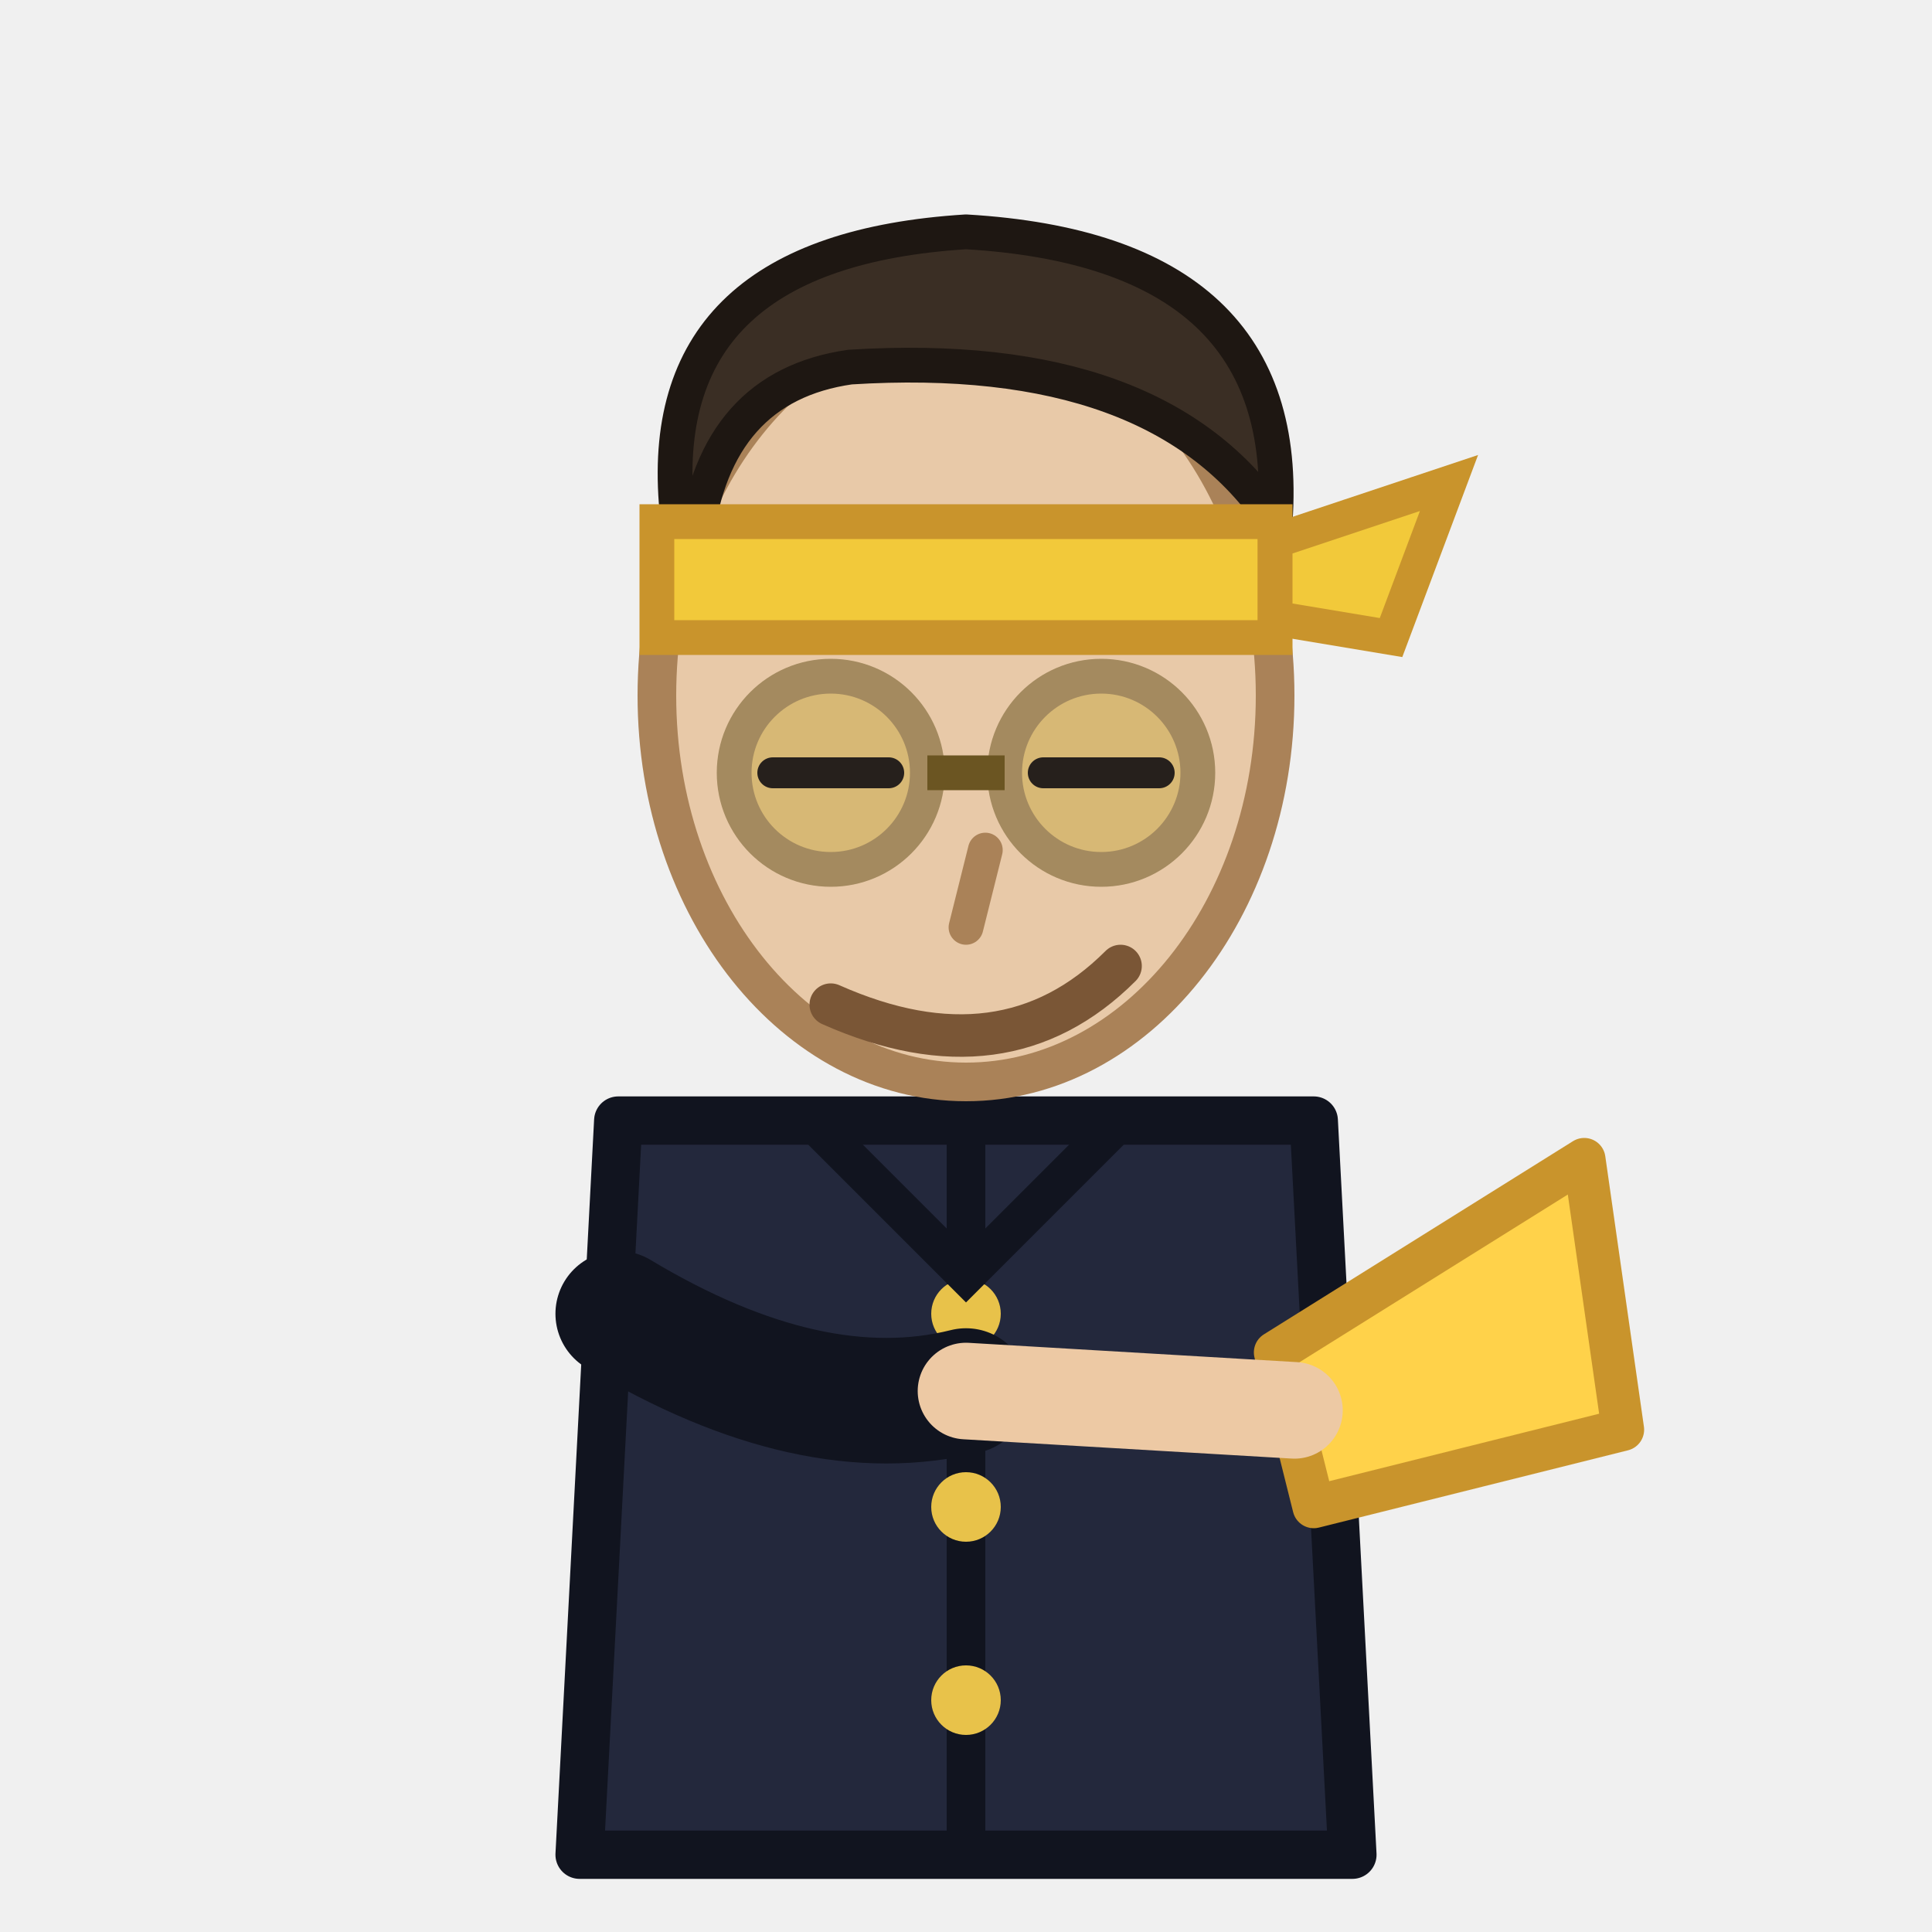
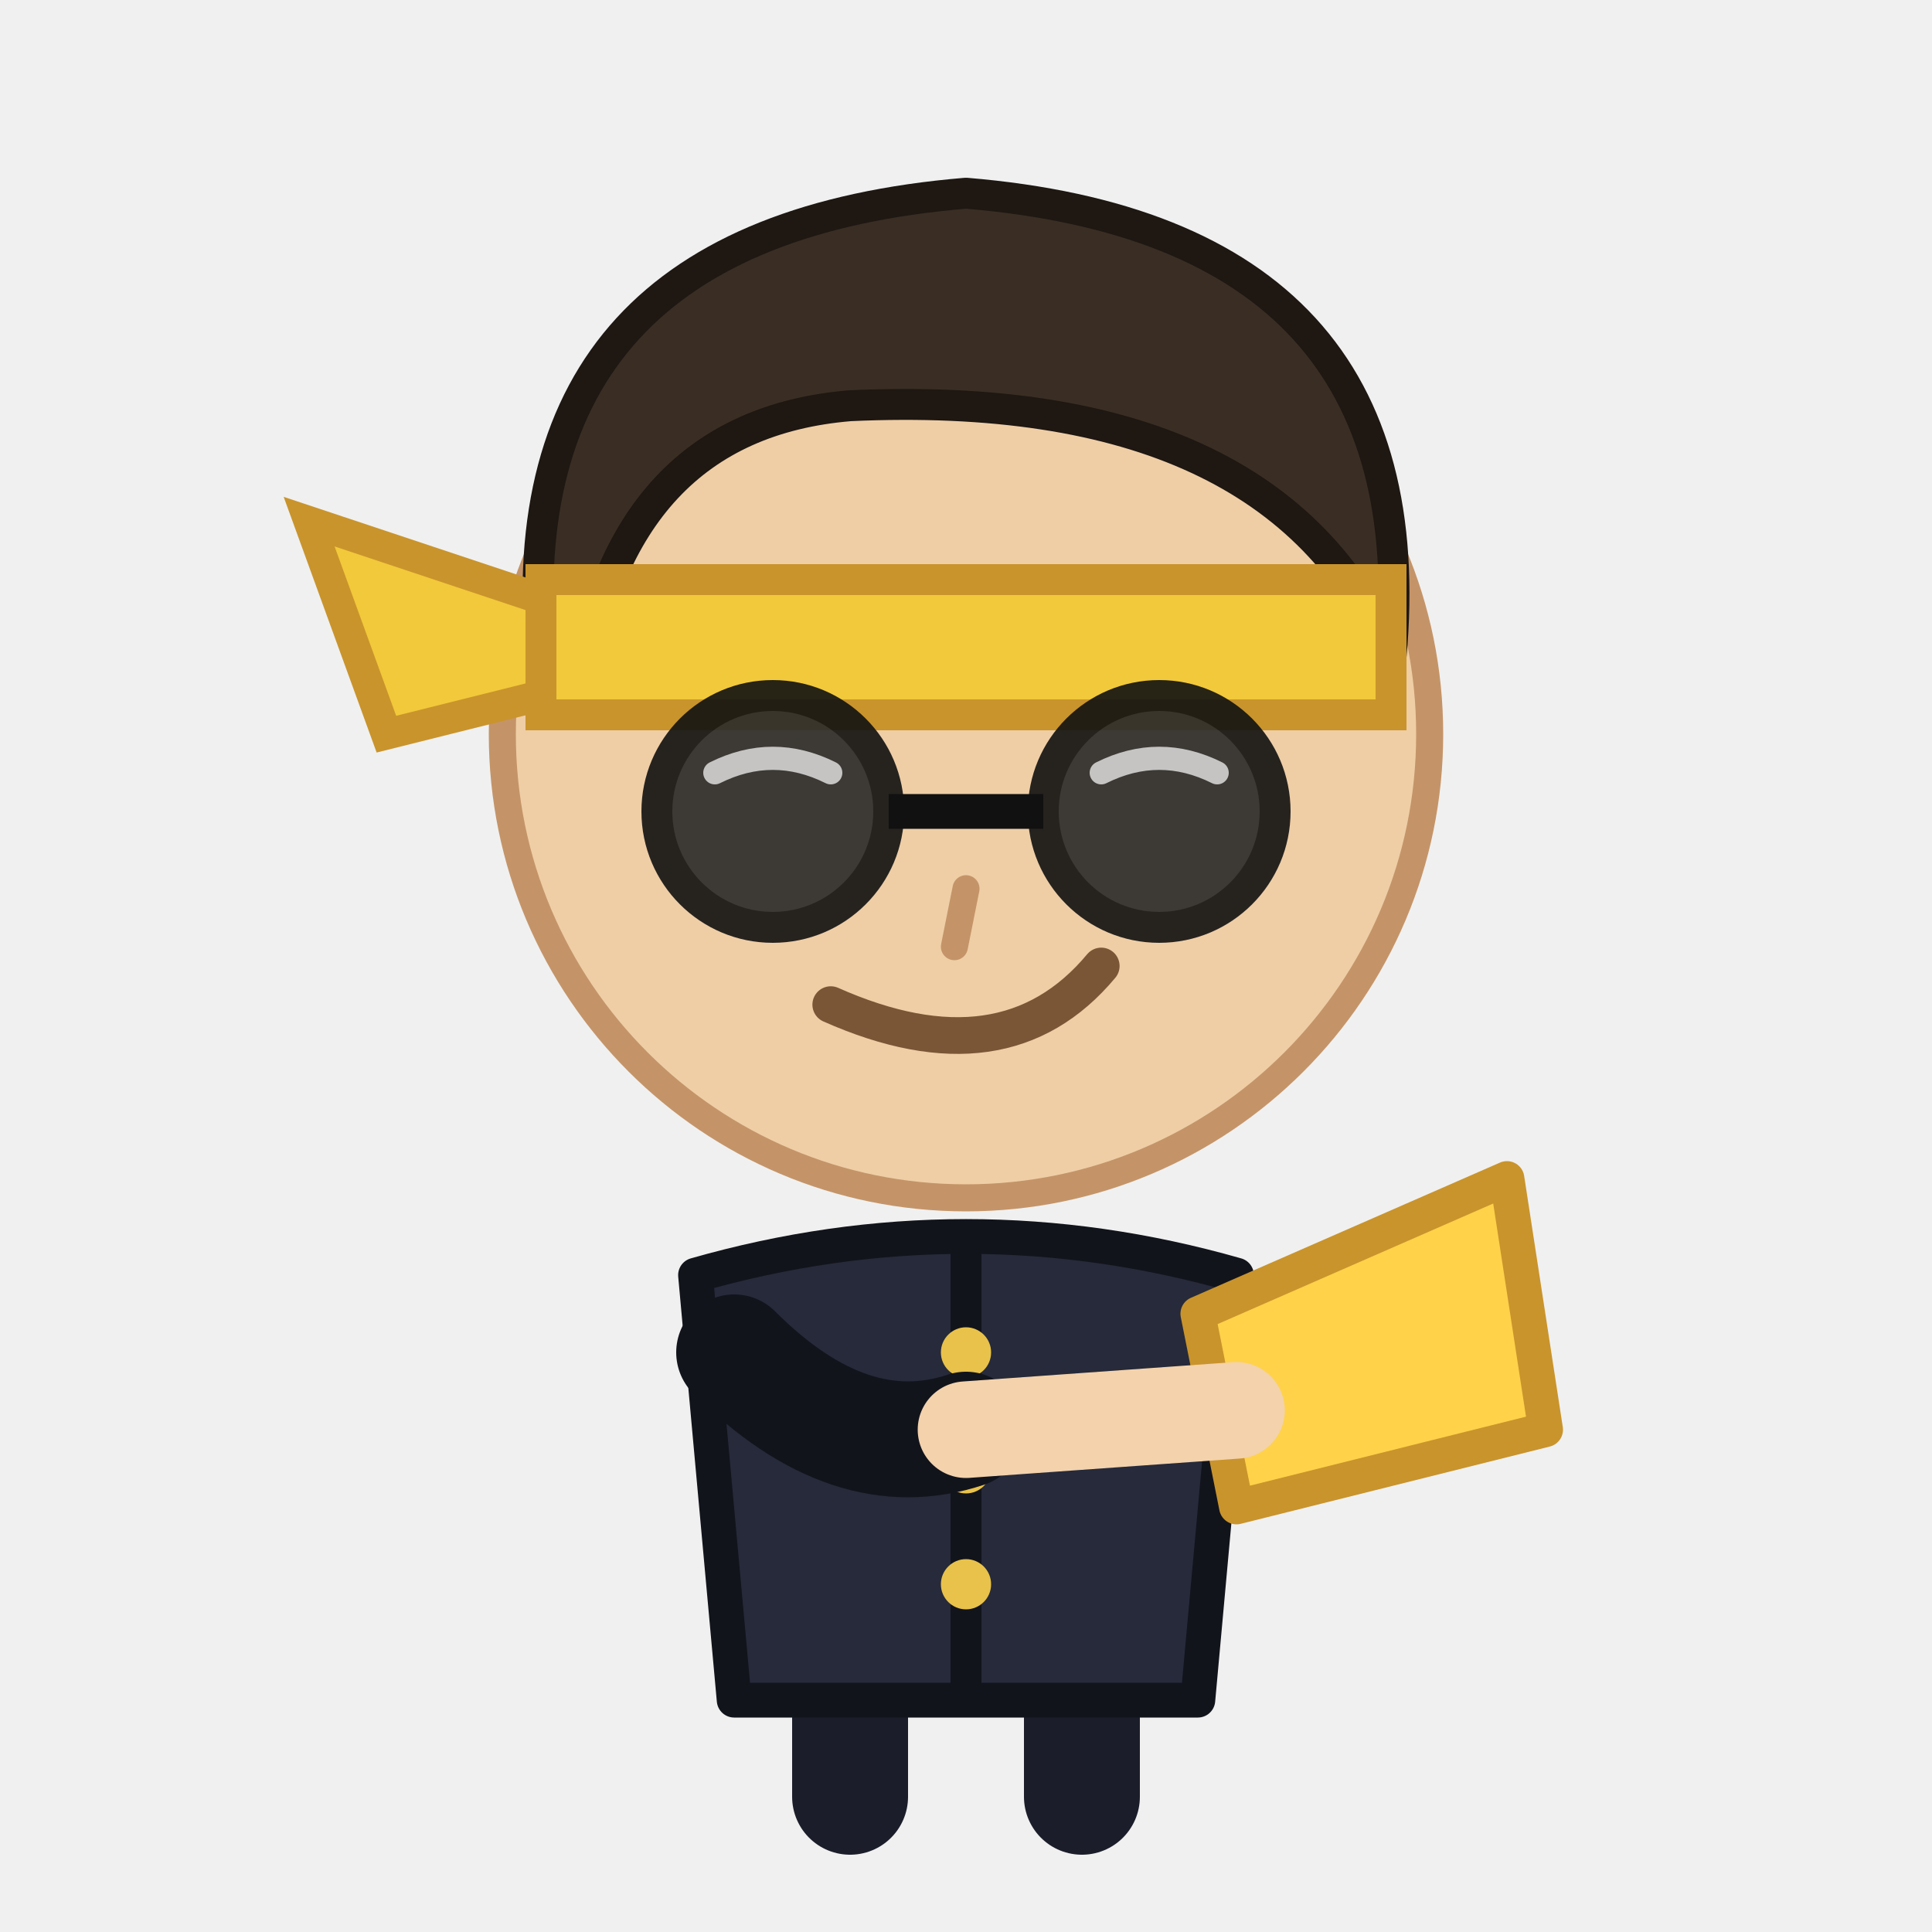
<svg xmlns="http://www.w3.org/2000/svg" viewBox="0 0 100 100">
-   <path d="M32 58 L68 58 L70 96 L30 96 Z" fill="#23283C" stroke="#11141F" stroke-width="2.5" stroke-linejoin="round" />
-   <path d="M50 58 L50 96" stroke="#11141F" stroke-width="2" />
-   <circle cx="50" cy="68" r="1.8" fill="#E8C24A" />
-   <circle cx="50" cy="78" r="1.8" fill="#E8C24A" />
-   <circle cx="50" cy="88" r="1.8" fill="#E8C24A" />
-   <path d="M42 58 L50 66 L58 58" fill="none" stroke="#11141F" stroke-width="2" />
-   <path d="M66 70 L82 60 L84 74 L68 78 Z" fill="#FFD24A" stroke="#C9942C" stroke-width="2.2" stroke-linejoin="round" />
-   <path d="M32 68 Q42 74 50 72" fill="none" stroke="#11141F" stroke-width="6.5" stroke-linecap="round" />
-   <path d="M50 72 L67 73" stroke="#EDC9A4" stroke-width="5" stroke-linecap="round" />
-   <ellipse cx="50" cy="36" rx="16" ry="20" fill="#E8C9A8" stroke="#AA8258" stroke-width="2" />
-   <path d="M35 26 Q34 13 50 12 Q67 13 66 27 Q60 18 44 19 Q37 20 36 28 Z" fill="#3A2E24" stroke="#1E1712" stroke-width="1.8" stroke-linejoin="round" />
-   <path d="M34 27 L66 27 L66 33 L34 33 Z" fill="#F2C93A" stroke="#C9942C" stroke-width="1.8" />
-   <path d="M66 28 L75 25 L72 33 L66 32 Z" fill="#F2C93A" stroke="#C9942C" stroke-width="1.8" />
-   <circle cx="43" cy="40" r="5" fill="#C9A94A" opacity="0.55" stroke="#6B5522" stroke-width="1.8" />
-   <circle cx="57" cy="40" r="5" fill="#C9A94A" opacity="0.55" stroke="#6B5522" stroke-width="1.8" />
-   <path d="M48 40 L52 40" stroke="#6B5522" stroke-width="1.8" />
-   <path d="M40 40 L46 40 M54 40 L60 40" stroke="#26201C" stroke-width="1.6" stroke-linecap="round" />
-   <path d="M51 44 L50 48" stroke="#AA8258" stroke-width="1.8" stroke-linecap="round" />
-   <path d="M43 52 Q52 56 58 50" fill="none" stroke="#7A5636" stroke-width="2.2" stroke-linecap="round" />
+   <path d="M44 86 L44 93" stroke="#1B1E2A" stroke-width="6" stroke-linecap="round" />
+   <path d="M56 86 L56 93" stroke="#1B1E2A" stroke-width="6" stroke-linecap="round" />
+   <path d="M36 66 Q50 62 64 66 L62 88 L38 88 Z" fill="#262A3A" stroke="#12141C" stroke-width="1.8" stroke-linejoin="round" />
+   <path d="M50 64 L50 88" stroke="#12141C" stroke-width="1.6" />
+   <circle cx="50" cy="70" r="1.3" fill="#E8C24A" />
+   <circle cx="50" cy="76" r="1.3" fill="#E8C24A" />
+   <circle cx="50" cy="82" r="1.3" fill="#E8C24A" />
+   <path d="M38 70 Q44 76 50 74" fill="none" stroke="#12141C" stroke-width="6" stroke-linecap="round" />
+   <path d="M62 68 L78 61 L80 74 L64 78 Z" fill="#FFD24A" stroke="#C9942C" stroke-width="1.8" stroke-linejoin="round" />
+   <path d="M50 74 L64 73" stroke="#F3D2AC" stroke-width="5" stroke-linecap="round" />
+   <circle cx="50" cy="38" r="24" fill="#EFCEA6" stroke="#C49468" stroke-width="1.4" />
+   <path d="M28 34 Q26 12 50 10 Q74 12 72 34 Q66 20 44 21 Q32 22 30 36 Q28 38 28 34 Z" fill="#3A2E24" stroke="#1E1712" stroke-width="1.6" stroke-linejoin="round" />
+   <path d="M28 30 L72 30 L72 37 L28 37 Z" fill="#F2C93A" stroke="#C9942C" stroke-width="1.6" />
+   <path d="M28 31 L16 27 L20 38 L28 36 Z" fill="#F2C93A" stroke="#C9942C" stroke-width="1.6" />
+   <circle cx="40" cy="42" r="6" fill="#2A2A2A" stroke="#111" stroke-width="1.6" opacity="0.9" />
+   <circle cx="60" cy="42" r="6" fill="#2A2A2A" stroke="#111" stroke-width="1.6" opacity="0.9" />
+   <path d="M46 42 L54 42" stroke="#111" stroke-width="1.8" />
+   <path d="M37 40 Q40 38.5 43 40 M57 40 Q60 38.5 63 40" fill="none" stroke="#FFFFFF" stroke-width="1.2" stroke-linecap="round" opacity="0.7" />
+   <path d="M50 46 L49.4 49" stroke="#C49468" stroke-width="1.4" stroke-linecap="round" />
+   <path d="M43 52 Q52 56 57 50" fill="none" stroke="#7A5636" stroke-width="1.9" stroke-linecap="round" />
</svg>
